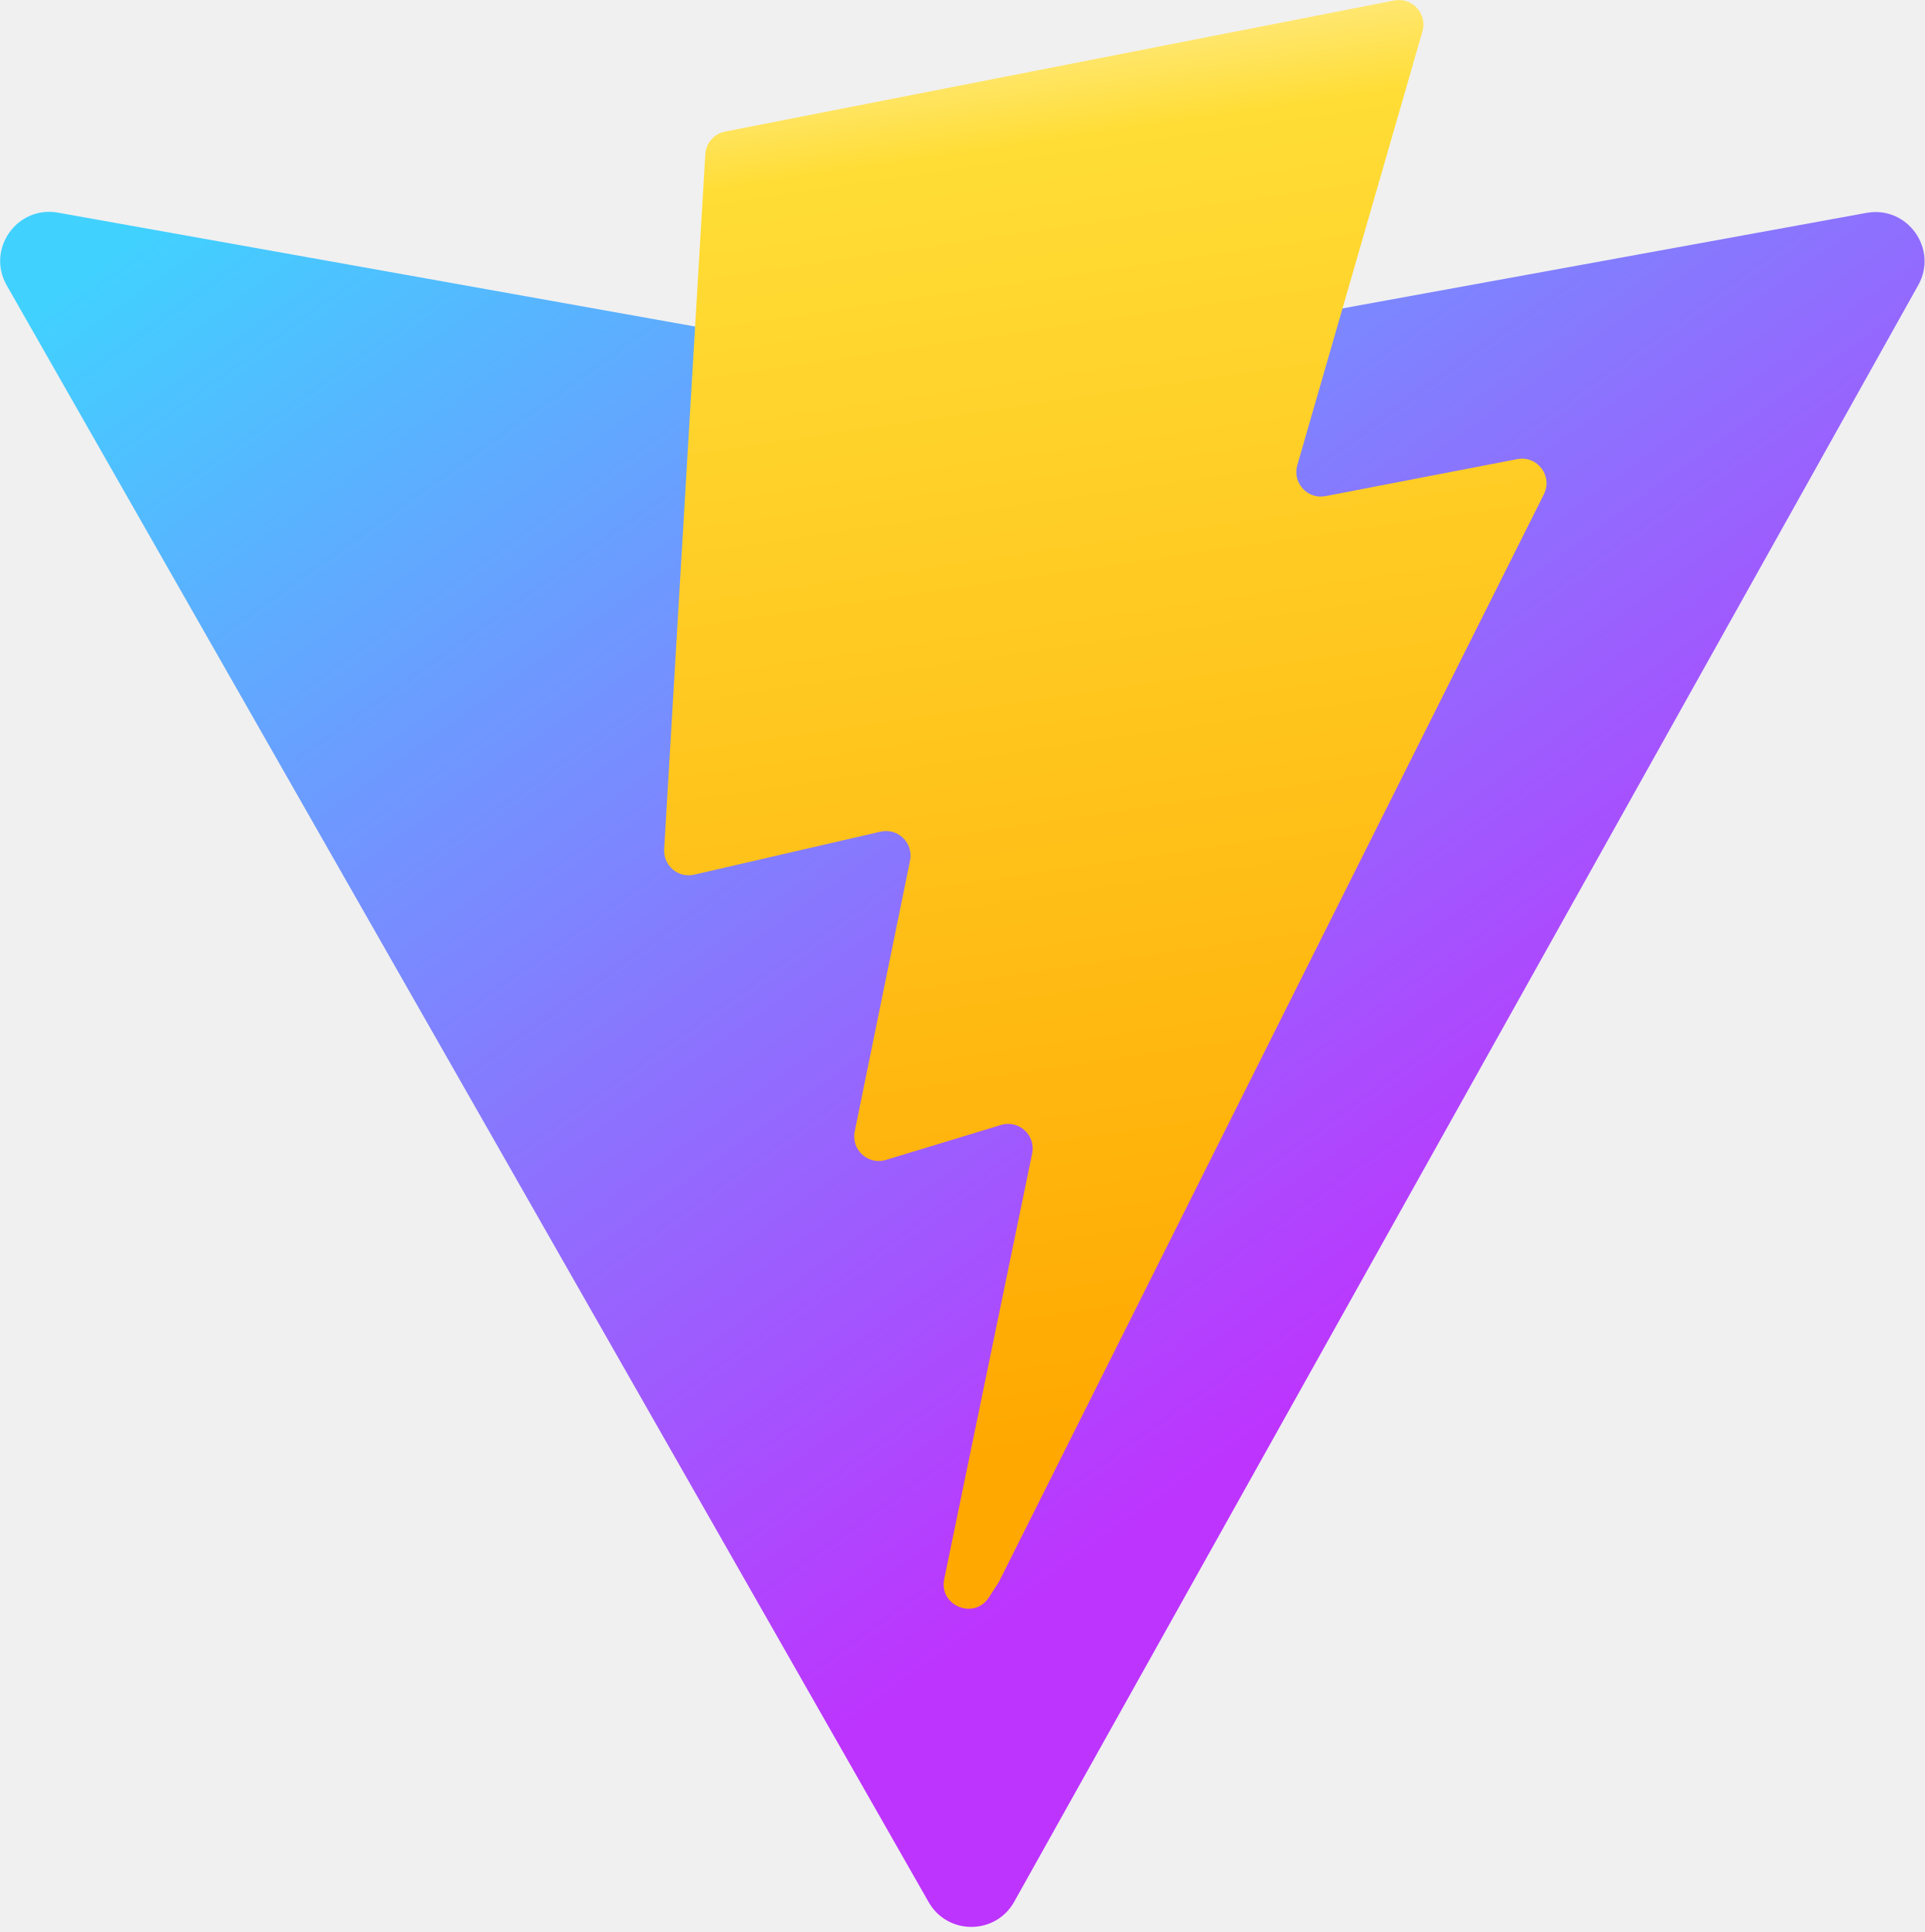
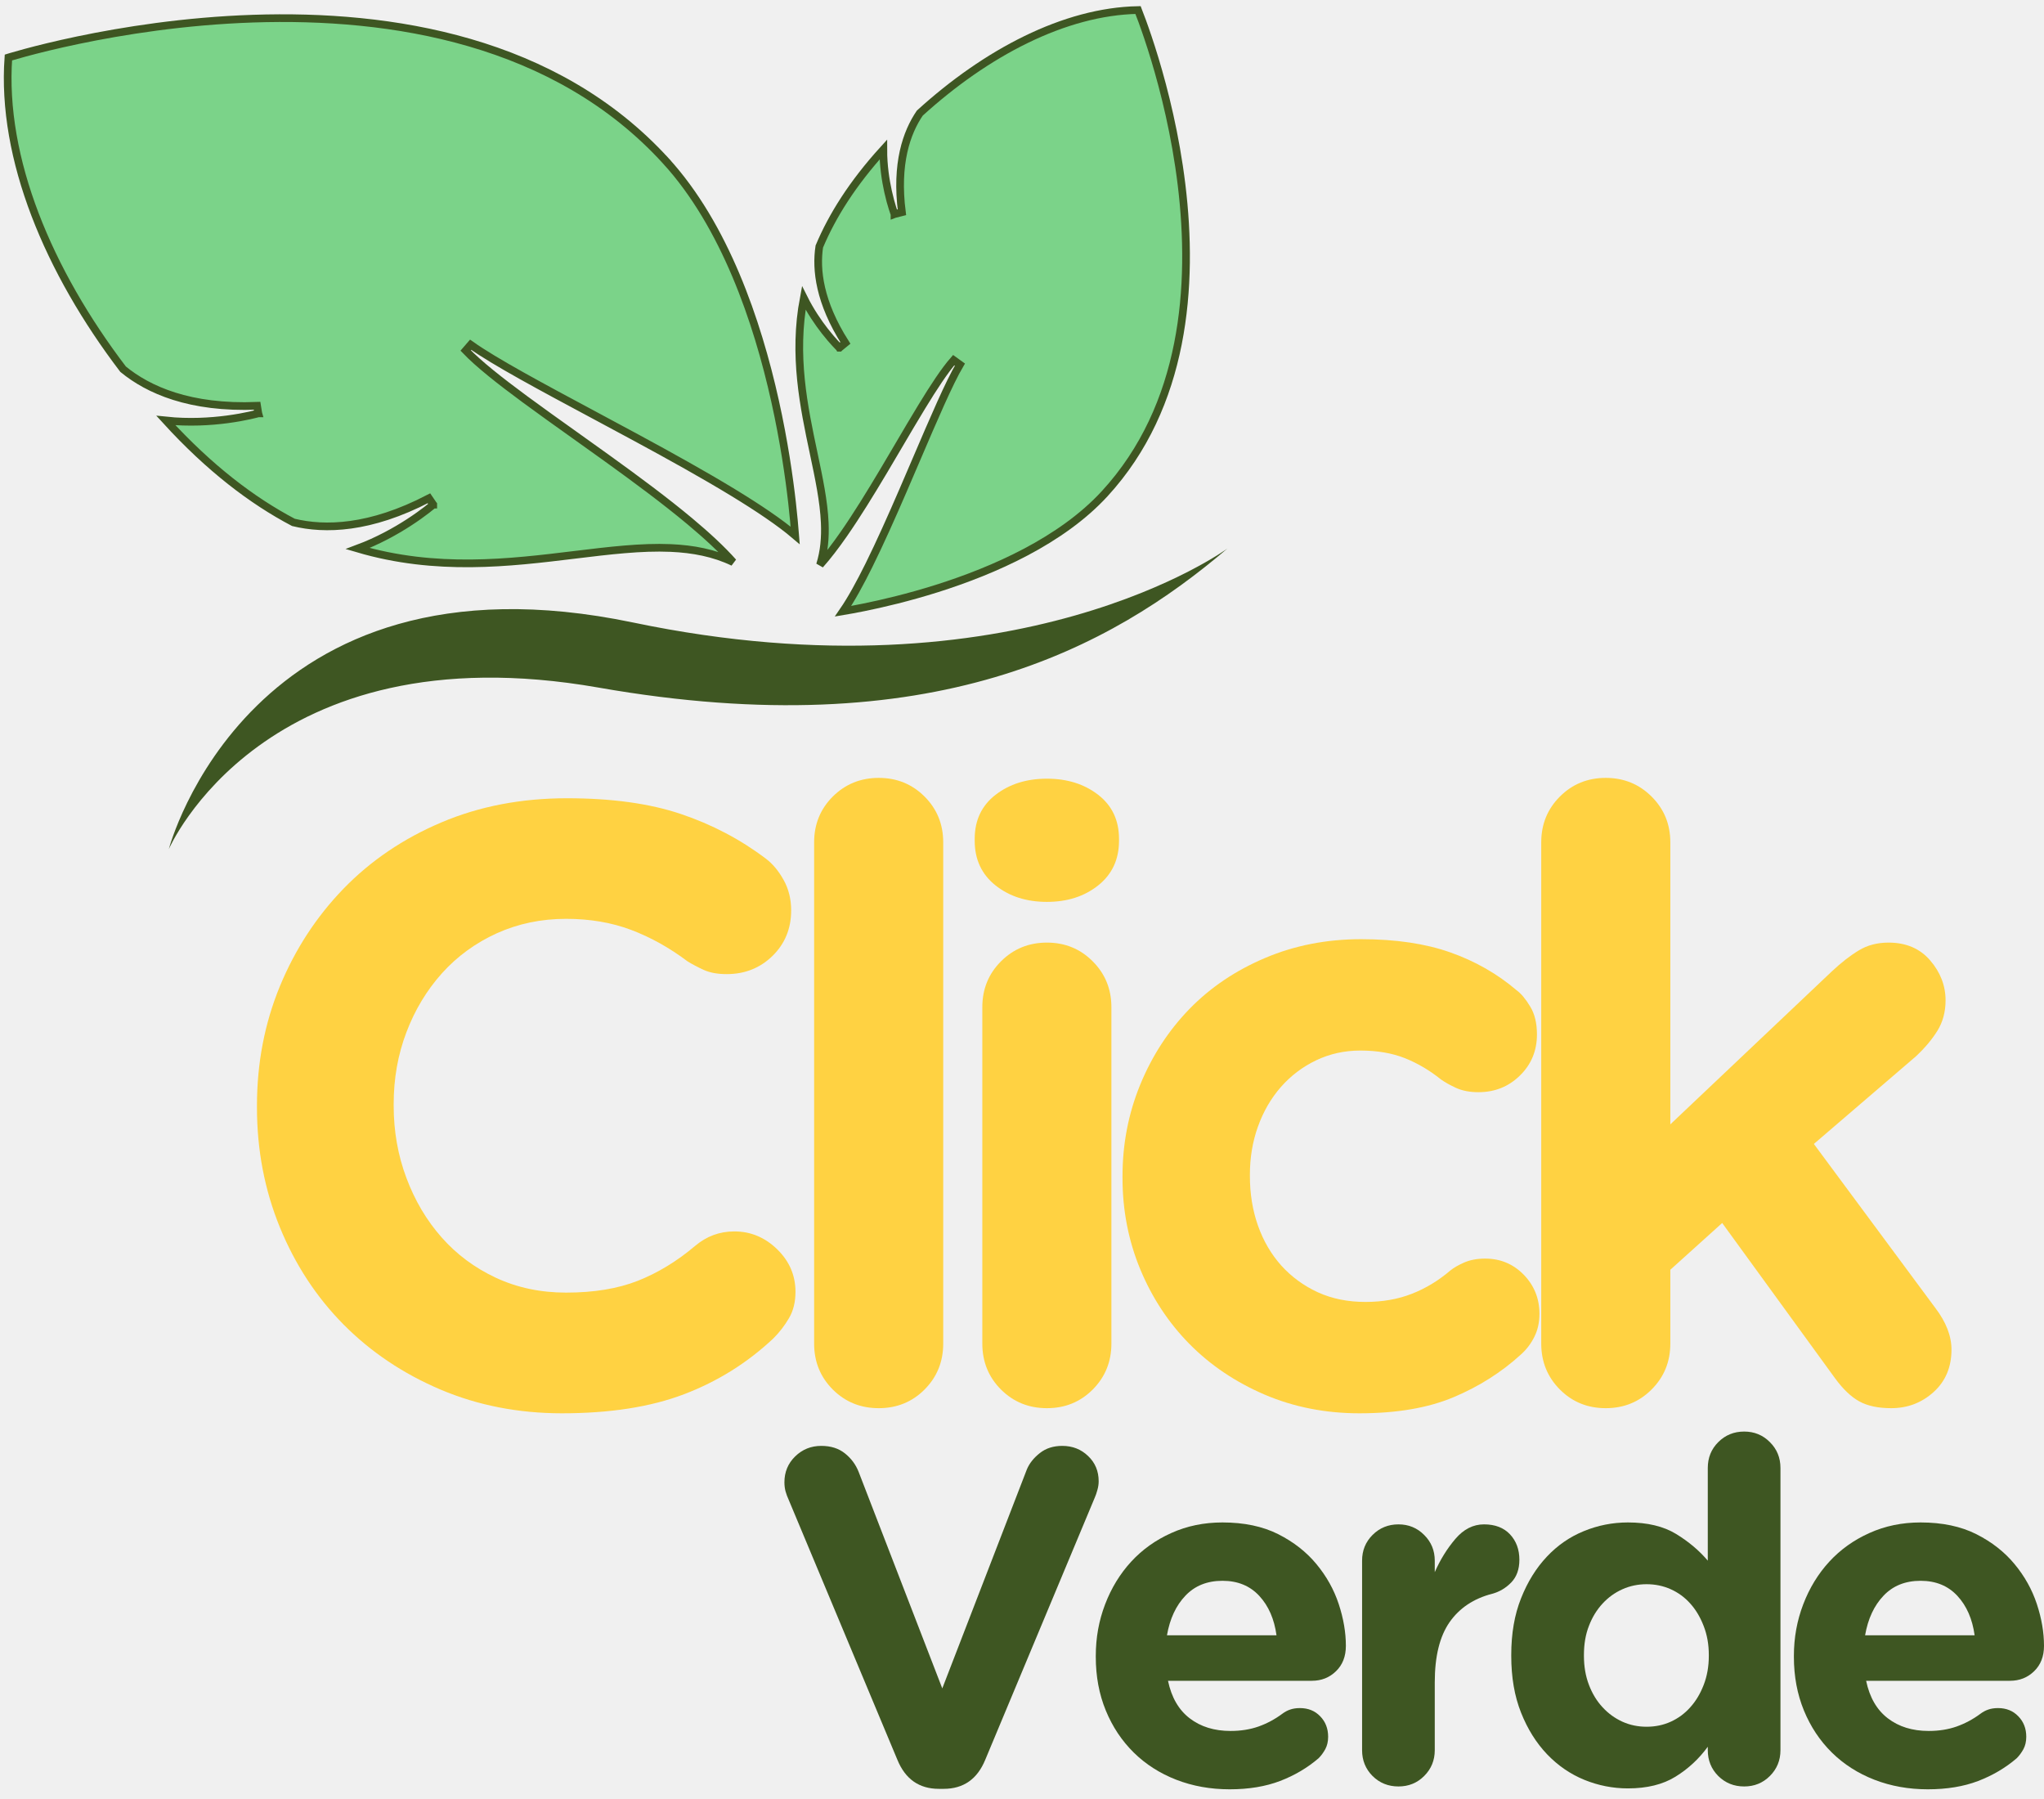
- <svg xmlns="http://www.w3.org/2000/svg" aria-hidden="true" role="img" class="iconify iconify--logos" width="31.88" height="32" preserveAspectRatio="xMidYMid meet" viewBox="0 0 256 257">
-   <defs>
-     <linearGradient id="IconifyId1813088fe1fbc01fb466" x1="-.828%" x2="57.636%" y1="7.652%" y2="78.411%">
-       <stop offset="0%" stop-color="#41D1FF" />
-       <stop offset="100%" stop-color="#BD34FE" />
-     </linearGradient>
-     <linearGradient id="IconifyId1813088fe1fbc01fb467" x1="43.376%" x2="50.316%" y1="2.242%" y2="89.03%">
-       <stop offset="0%" stop-color="#FFEA83" />
-       <stop offset="8.333%" stop-color="#FFDD35" />
-       <stop offset="100%" stop-color="#FFA800" />
-     </linearGradient>
-   </defs>
-   <path fill="url(#IconifyId1813088fe1fbc01fb466)" d="M255.153 37.938L134.897 252.976c-2.483 4.44-8.862 4.466-11.382.048L.875 37.958c-2.746-4.814 1.371-10.646 6.827-9.67l120.385 21.517a6.537 6.537 0 0 0 2.322-.004l117.867-21.483c5.438-.991 9.574 4.796 6.877 9.62Z" />
-   <path fill="url(#IconifyId1813088fe1fbc01fb467)" d="M185.432.063L96.44 17.501a3.268 3.268 0 0 0-2.634 3.014l-5.474 92.456a3.268 3.268 0 0 0 3.997 3.378l24.777-5.718c2.318-.535 4.413 1.507 3.936 3.838l-7.361 36.047c-.495 2.426 1.782 4.5 4.151 3.78l15.304-4.649c2.372-.72 4.652 1.36 4.15 3.788l-11.698 56.621c-.732 3.542 3.979 5.473 5.943 2.437l1.313-2.028l72.516-144.72c1.215-2.423-.88-5.186-3.54-4.672l-25.505 4.922c-2.396.462-4.435-1.77-3.759-4.114l16.646-57.705c.677-2.35-1.37-4.583-3.769-4.113Z" />
+ <svg xmlns="http://www.w3.org/2000/svg" width="133" height="117" viewBox="0 0 133 117" fill="none">
+   <mask id="mask0_40_5862" style="mask-type:luminance" maskUnits="userSpaceOnUse" x="0" y="0" width="53" height="38">
+     <path d="M0 0.474H52.099V37.89H0V0.474Z" fill="white" />
+   </mask>
+   <g mask="url(#mask0_40_5862)">
+     <mask id="mask1_40_5862" style="mask-type:luminance" maskUnits="userSpaceOnUse" x="-3" y="-17" width="91" height="78">
+       <path d="M-2.261 1.978L73.69 -16.423L87.825 41.922L11.874 60.321L-2.261 1.978Z" fill="white" />
+     </mask>
+     <g mask="url(#mask1_40_5862)">
+       <mask id="mask2_40_5862" style="mask-type:luminance" maskUnits="userSpaceOnUse" x="-3" y="-17" width="91" height="78">
+         <path d="M73.738 -16.435L-2.213 1.965L11.922 60.31L87.873 41.909L73.738 -16.435Z" fill="white" />
+       </mask>
+       <g mask="url(#mask2_40_5862)">
+         <path d="M16.807 26.891L16.728 26.401C12.344 26.579 9.645 25.36 8.009 24.019C3.158 17.649 0.074 10.323 0.547 3.741C0.592 3.727 0.645 3.711 0.707 3.693C0.919 3.63 1.232 3.54 1.637 3.431C2.445 3.213 3.617 2.919 5.07 2.615C7.975 2.008 11.999 1.363 16.473 1.213C25.43 0.912 36.135 2.596 43.317 10.459L43.502 10.29L43.317 10.459C47.159 14.665 49.279 20.895 50.435 26.104C51.013 28.703 51.349 31.038 51.54 32.723C51.635 33.566 51.695 34.245 51.73 34.714C51.733 34.755 51.736 34.794 51.739 34.832C50.745 33.986 49.333 33.038 47.708 32.048C45.809 30.891 43.602 29.668 41.398 28.475C40.473 27.975 39.55 27.48 38.65 26.998C35.245 25.175 32.175 23.53 30.627 22.429L30.302 22.805C31.145 23.684 32.523 24.771 34.148 25.969C35.163 26.717 36.283 27.515 37.438 28.338C38.134 28.834 38.842 29.339 39.549 29.848C41.43 31.203 43.299 32.588 44.888 33.915C46.002 34.846 46.971 35.742 47.708 36.573C46.461 35.974 45.099 35.716 43.645 35.652C41.73 35.569 39.635 35.824 37.413 36.094L37.404 36.095C33.147 36.614 28.383 37.194 23.272 35.687C24.602 35.19 25.746 34.547 26.593 33.999C27.093 33.676 27.49 33.385 27.764 33.174C27.901 33.069 28.006 32.983 28.078 32.924C28.114 32.894 28.142 32.871 28.161 32.855L28.182 32.836L28.188 32.831L28.189 32.83L28.19 32.83L28.19 32.829C28.19 32.829 28.19 32.829 28.025 32.641L28.19 32.829L27.91 32.419C24.071 34.415 21.138 34.484 19.093 33.986C16.401 32.57 13.627 30.458 10.794 27.357C12.3 27.515 13.705 27.425 14.775 27.284C15.39 27.203 15.896 27.106 16.249 27.028C16.425 26.989 16.564 26.955 16.659 26.931C16.706 26.919 16.743 26.909 16.768 26.902L16.797 26.894L16.804 26.892L16.806 26.891L16.807 26.891L16.807 26.891C16.807 26.891 16.807 26.891 16.738 26.651L16.807 26.891Z" fill="#7BD389" stroke="#3E5622" stroke-width="0.5" />
+       </g>
+     </g>
+   </g>
+   <mask id="mask3_40_5862" style="mask-type:luminance" maskUnits="userSpaceOnUse" x="51" y="0" width="27" height="41">
+     <path d="M51.875 0.25H77.425V40.008H51.875V0.25Z" fill="white" stroke="white" stroke-width="0.5" />
+   </mask>
+   <g mask="url(#mask3_40_5862)">
+     <mask id="mask4_40_5862" style="mask-type:luminance" maskUnits="userSpaceOnUse" x="-3" y="-17" width="91" height="78">
+       <path d="M12.058 60.019L-1.959 2.162L73.506 -16.122L87.523 41.738L12.058 60.019Z" fill="white" stroke="white" stroke-width="0.5" />
+     </mask>
+     <g mask="url(#mask4_40_5862)">
+       <mask id="mask5_40_5862" style="mask-type:luminance" maskUnits="userSpaceOnUse" x="-3" y="-17" width="91" height="78">
+         <path d="M-1.911 2.149L73.554 -16.133L87.571 41.724L12.106 60.008L-1.911 2.149Z" fill="white" stroke="white" stroke-width="0.5" />
+       </mask>
+       <g mask="url(#mask5_40_5862)">
+         <path d="M58.438 13.839L58.204 13.929L58.685 13.807C58.279 10.645 58.989 8.62 59.85 7.358C64.158 3.438 69.262 0.744 74.048 0.653C74.056 0.675 74.065 0.698 74.075 0.724C74.134 0.874 74.22 1.095 74.325 1.382C74.535 1.956 74.823 2.79 75.137 3.827C75.764 5.902 76.489 8.788 76.883 12.032C77.672 18.531 77.127 26.41 71.878 32.121L71.878 32.121C69.071 35.175 64.682 37.112 60.965 38.287C59.111 38.872 57.434 39.265 56.221 39.511C55.656 39.626 55.192 39.709 54.857 39.765C55.388 38.993 55.958 37.952 56.542 36.773C57.264 35.314 58.015 33.627 58.743 31.945C59.047 31.243 59.347 30.543 59.639 29.86C60.753 27.259 61.755 24.916 62.459 23.721L62.055 23.43C61.464 24.105 60.758 25.182 59.989 26.442C59.508 27.23 58.997 28.098 58.471 28.993C58.154 29.53 57.832 30.078 57.508 30.624C56.641 32.08 55.752 33.528 54.888 34.768C54.36 35.526 53.846 36.199 53.356 36.747C53.63 35.88 53.707 34.965 53.665 34.01C53.603 32.602 53.283 31.087 52.944 29.487L52.944 29.485C52.305 26.468 51.594 23.111 52.3 19.384C52.731 20.248 53.235 20.981 53.661 21.528C53.929 21.873 54.168 22.145 54.34 22.332C54.426 22.426 54.496 22.498 54.544 22.547C54.569 22.572 54.587 22.591 54.601 22.604L54.616 22.618L54.62 22.622L54.621 22.624L54.622 22.624L54.622 22.624C54.622 22.624 54.622 22.624 54.795 22.444L54.622 22.624L55.006 22.309C53.318 19.657 53.083 17.545 53.311 16.04C54.151 14.039 55.472 11.936 57.476 9.73C57.475 10.775 57.624 11.731 57.786 12.464C57.884 12.909 57.988 13.273 58.068 13.527C58.108 13.654 58.141 13.753 58.165 13.821C58.177 13.855 58.187 13.882 58.193 13.9L58.201 13.921L58.203 13.926L58.204 13.928L58.204 13.928L58.204 13.929C58.204 13.929 58.204 13.929 58.438 13.839Z" fill="#7BD389" stroke="#3E5622" stroke-width="0.5" />
+       </g>
+     </g>
+   </g>
+   <mask id="mask6_40_5862" style="mask-type:luminance" maskUnits="userSpaceOnUse" x="10" y="35" width="71" height="21">
+     <path d="M10.893 35.522H80.043V55.414H10.893V35.522Z" fill="white" />
+   </mask>
+   <g mask="url(#mask6_40_5862)">
+     <mask id="mask7_40_5862" style="mask-type:luminance" maskUnits="userSpaceOnUse" x="-3" y="-17" width="91" height="78">
+       <path d="M-2.261 1.978L73.69 -16.423L87.825 41.922L11.874 60.321L-2.261 1.978Z" fill="white" />
+     </mask>
+     <g mask="url(#mask7_40_5862)">
+       <mask id="mask8_40_5862" style="mask-type:luminance" maskUnits="userSpaceOnUse" x="-3" y="-17" width="91" height="78">
+         <path d="M73.738 -16.435L-2.213 1.965L11.922 60.31L87.873 41.909L73.738 -16.435Z" fill="white" />
+       </mask>
+       <g mask="url(#mask8_40_5862)">
+         <path d="M79.864 35.687C79.864 35.687 66.21 45.727 41.202 40.501C16.196 35.274 10.986 55.24 10.986 55.24C10.986 55.24 17.165 40.911 38.95 44.734C60.735 48.556 72.315 42.119 79.864 35.687Z" fill="#3E5622" />
+       </g>
+     </g>
+   </g>
+   <path d="M36.894 51.933C39.804 51.933 42.27 52.273 44.294 52.954C46.322 53.635 48.165 54.603 49.822 55.855C50.267 56.187 50.653 56.647 50.984 57.239C51.314 57.828 51.48 58.49 51.48 59.23C51.48 60.41 51.075 61.396 50.267 62.19C49.456 62.98 48.463 63.374 47.284 63.374C46.692 63.374 46.193 63.283 45.789 63.1C45.384 62.913 45.034 62.728 44.738 62.545C43.558 61.657 42.333 60.975 41.06 60.495C39.791 60.018 38.383 59.778 36.835 59.778C35.216 59.778 33.714 60.092 32.328 60.717C30.946 61.345 29.756 62.211 28.761 63.315C27.769 64.421 26.996 65.702 26.445 67.156C25.891 68.612 25.616 70.168 25.616 71.826V71.936C25.616 73.594 25.891 75.161 26.445 76.636C26.996 78.112 27.762 79.402 28.739 80.506C29.715 81.613 30.894 82.488 32.276 83.133C33.656 83.775 35.177 84.095 36.835 84.095C38.64 84.095 40.196 83.84 41.504 83.326C42.811 82.808 44.054 82.051 45.234 81.054C45.974 80.428 46.822 80.114 47.78 80.114C48.846 80.114 49.774 80.502 50.57 81.276C51.364 82.051 51.761 82.974 51.761 84.044C51.761 84.706 51.621 85.276 51.34 85.753C51.062 86.232 50.722 86.674 50.318 87.078C48.626 88.667 46.692 89.875 44.516 90.704C42.344 91.533 39.693 91.947 36.561 91.947C33.723 91.947 31.088 91.431 28.657 90.401C26.224 89.365 24.123 87.955 22.352 86.168C20.585 84.382 19.203 82.273 18.208 79.84C17.216 77.409 16.72 74.812 16.72 72.047V71.936C16.72 69.174 17.216 66.586 18.208 64.173C19.203 61.761 20.585 59.642 22.352 57.816C24.123 55.992 26.241 54.557 28.709 53.509C31.181 52.459 33.908 51.933 36.894 51.933Z" fill="#FFD242" />
+   <path d="M52.974 54.804C52.974 53.626 53.378 52.632 54.188 51.822C55.002 51.014 55.998 50.608 57.178 50.608C58.356 50.608 59.35 51.014 60.16 51.822C60.969 52.632 61.374 53.626 61.374 54.804V87.411C61.374 88.591 60.969 89.587 60.16 90.4C59.35 91.211 58.356 91.614 57.178 91.614C55.998 91.614 55.002 91.211 54.188 90.4C53.378 89.587 52.974 88.591 52.974 87.411V54.804Z" fill="#FFD242" />
+   <path d="M68.121 61.324C69.299 61.324 70.293 61.731 71.103 62.545C71.912 63.356 72.317 64.349 72.317 65.528V87.411C72.317 88.591 71.912 89.586 71.103 90.4C70.293 91.211 69.299 91.614 68.121 91.614C66.941 91.614 65.945 91.211 65.131 90.4C64.321 89.586 63.918 88.591 63.918 87.411V65.528C63.918 64.349 64.321 63.356 65.131 62.545C65.945 61.731 66.941 61.324 68.121 61.324ZM68.121 50.66C69.448 50.66 70.559 51.012 71.459 51.711C72.362 52.412 72.813 53.369 72.813 54.582V54.693C72.813 55.913 72.362 56.882 71.459 57.602C70.559 58.318 69.448 58.675 68.121 58.675C66.793 58.675 65.679 58.318 64.776 57.602C63.873 56.882 63.422 55.913 63.422 54.693V54.582C63.422 53.369 63.873 52.412 64.776 51.711C65.679 51.012 66.793 50.66 68.121 50.66Z" fill="#FFD242" />
+   <path d="M88.566 61.102C90.816 61.102 92.749 61.389 94.368 61.961C95.991 62.534 97.428 63.355 98.683 64.425C98.979 64.643 99.271 64.993 99.563 65.476C99.859 65.955 100.007 66.562 100.007 67.296C100.007 68.362 99.637 69.255 98.897 69.975C98.161 70.697 97.262 71.056 96.196 71.056C95.643 71.056 95.162 70.965 94.753 70.782C94.348 70.595 94.017 70.41 93.761 70.227C93.025 69.635 92.244 69.174 91.415 68.843C90.587 68.514 89.619 68.347 88.514 68.347C87.482 68.347 86.524 68.56 85.636 68.984C84.751 69.409 83.987 69.988 83.342 70.723C82.7 71.459 82.204 72.314 81.854 73.291C81.503 74.267 81.329 75.309 81.329 76.414V76.525C81.329 77.67 81.503 78.741 81.854 79.736C82.204 80.728 82.709 81.594 83.371 82.334C84.037 83.07 84.829 83.649 85.747 84.073C86.668 84.493 87.702 84.702 88.847 84.702C89.952 84.702 90.953 84.528 91.852 84.177C92.755 83.827 93.593 83.322 94.368 82.659C94.59 82.478 94.894 82.302 95.278 82.134C95.667 81.968 96.118 81.882 96.633 81.882C97.628 81.882 98.468 82.234 99.149 82.933C99.83 83.635 100.17 84.484 100.17 85.479C100.17 86.032 100.059 86.53 99.837 86.974C99.619 87.414 99.326 87.799 98.957 88.128C97.702 89.274 96.248 90.197 94.59 90.896C92.933 91.596 90.886 91.947 88.455 91.947C86.244 91.947 84.189 91.542 82.291 90.733C80.396 89.919 78.764 88.822 77.399 87.44C76.037 86.06 74.968 84.439 74.195 82.578C73.425 80.719 73.04 78.737 73.04 76.636V76.525C73.04 74.423 73.425 72.436 74.195 70.56C74.968 68.68 76.037 67.041 77.399 65.638C78.764 64.238 80.405 63.133 82.32 62.323C84.239 61.509 86.32 61.102 88.566 61.102Z" fill="#FFD242" />
+   <path d="M100.286 54.804C100.286 53.626 100.69 52.632 101.5 51.822C102.309 51.014 103.302 50.608 104.482 50.608C105.661 50.608 106.654 51.014 107.465 51.822C108.279 52.632 108.686 53.626 108.686 54.804V73.15L119.187 63.204C119.812 62.617 120.403 62.159 120.956 61.828C121.507 61.493 122.151 61.324 122.887 61.324C124.031 61.324 124.934 61.713 125.596 62.486C126.262 63.261 126.595 64.127 126.595 65.084C126.595 65.824 126.419 66.481 126.069 67.052C125.718 67.62 125.248 68.181 124.656 68.732L118.025 74.423L125.929 85.094C126.628 86.012 126.98 86.915 126.98 87.803C126.98 88.943 126.591 89.864 125.818 90.563C125.043 91.264 124.123 91.614 123.058 91.614C122.208 91.614 121.515 91.466 120.978 91.17C120.445 90.874 119.922 90.376 119.409 89.675L112.06 79.566L108.686 82.608V87.411C108.686 88.591 108.279 89.587 107.465 90.4C106.654 91.211 105.661 91.614 104.482 91.614C103.302 91.614 102.309 91.211 101.5 90.4C100.69 89.587 100.286 88.591 100.286 87.411V54.804Z" fill="#FFD242" />
+   <path d="M53.439 94.067C54.061 94.067 54.573 94.23 54.978 94.555C55.382 94.877 55.678 95.273 55.866 95.747L61.313 109.845L66.819 95.591C66.985 95.197 67.267 94.844 67.663 94.533C68.057 94.222 68.543 94.067 69.121 94.067C69.787 94.067 70.345 94.287 70.8 94.725C71.259 95.16 71.489 95.708 71.489 96.368C71.489 96.557 71.461 96.744 71.407 96.931C71.357 97.12 71.3 97.284 71.237 97.427L64.11 114.485C63.592 115.748 62.69 116.379 61.402 116.379H61.091C59.807 116.379 58.908 115.748 58.39 114.485L51.322 97.582C51.237 97.401 51.169 97.216 51.115 97.027C51.065 96.84 51.041 96.642 51.041 96.435C51.041 95.769 51.273 95.21 51.737 94.755C52.205 94.296 52.773 94.067 53.439 94.067Z" fill="#3E5622" />
+   <path d="M71.301 107.729C71.301 106.55 71.502 105.433 71.907 104.376C72.311 103.316 72.877 102.391 73.602 101.601C74.327 100.813 75.197 100.191 76.215 99.736C77.23 99.277 78.34 99.048 79.545 99.048C80.954 99.048 82.164 99.303 83.171 99.81C84.177 100.319 85.006 100.968 85.657 101.756C86.312 102.546 86.797 103.412 87.108 104.354C87.419 105.298 87.574 106.204 87.574 107.077C87.574 107.764 87.359 108.313 86.93 108.728C86.505 109.142 85.983 109.349 85.361 109.349H76C76.226 110.43 76.697 111.244 77.413 111.791C78.127 112.339 79.014 112.613 80.07 112.613C80.736 112.613 81.343 112.517 81.891 112.324C82.442 112.128 82.958 111.851 83.437 111.495C83.6 111.373 83.77 111.281 83.948 111.222C84.126 111.159 84.337 111.125 84.584 111.125C85.121 111.125 85.561 111.303 85.902 111.658C86.246 112.01 86.42 112.454 86.42 112.99C86.42 113.301 86.357 113.571 86.235 113.797C86.111 114.024 85.965 114.222 85.798 114.389C85.073 115.011 84.237 115.505 83.289 115.869C82.346 116.228 81.254 116.409 80.011 116.409C78.768 116.409 77.609 116.202 76.54 115.788C75.474 115.373 74.551 114.785 73.772 114.019C72.992 113.249 72.385 112.337 71.952 111.281C71.517 110.221 71.301 109.059 71.301 107.795V107.729ZM75.933 106.389H83.06C82.916 105.335 82.544 104.48 81.942 103.829C81.339 103.174 80.54 102.844 79.545 102.844C78.547 102.844 77.743 103.168 77.132 103.814C76.52 104.456 76.12 105.314 75.933 106.389Z" fill="#3E5622" />
+   <path d="M88.629 113.863V101.534C88.629 100.874 88.854 100.317 89.309 99.862C89.768 99.403 90.331 99.173 90.997 99.173C91.657 99.173 92.214 99.403 92.669 99.862C93.128 100.317 93.358 100.874 93.358 101.534V102.282C93.713 101.473 94.159 100.753 94.697 100.121C95.234 99.49 95.855 99.173 96.562 99.173C97.287 99.173 97.852 99.392 98.257 99.825C98.66 100.259 98.864 100.809 98.864 101.475C98.864 102.097 98.686 102.59 98.331 102.955C97.979 103.316 97.568 103.56 97.095 103.688C95.89 103.998 94.965 104.616 94.32 105.538C93.678 106.461 93.358 107.763 93.358 109.445V113.863C93.358 114.526 93.128 115.084 92.669 115.543C92.214 115.998 91.657 116.224 90.997 116.224C90.331 116.224 89.768 115.998 89.309 115.543C88.854 115.084 88.629 114.526 88.629 113.863Z" fill="#3E5622" />
+   <path d="M98.335 107.669C98.335 106.278 98.546 105.049 98.972 103.984C99.395 102.914 99.956 102.012 100.651 101.275C101.347 100.535 102.15 99.98 103.064 99.61C103.976 99.236 104.931 99.048 105.928 99.048C107.195 99.048 108.239 99.297 109.058 99.795C109.876 100.295 110.564 100.874 111.123 101.534V95.503C111.123 94.837 111.349 94.278 111.804 93.823C112.263 93.364 112.825 93.135 113.491 93.135C114.152 93.135 114.709 93.364 115.164 93.823C115.622 94.278 115.852 94.837 115.852 95.503V113.863C115.852 114.526 115.622 115.084 115.164 115.543C114.709 115.998 114.152 116.224 113.491 116.224C112.825 116.224 112.263 115.998 111.804 115.543C111.349 115.084 111.123 114.526 111.123 113.863V113.641C110.546 114.431 109.845 115.081 109.021 115.588C108.202 116.095 107.171 116.35 105.928 116.35C104.951 116.35 104.006 116.165 103.094 115.795C102.18 115.421 101.371 114.866 100.666 114.13C99.96 113.39 99.395 112.487 98.972 111.421C98.546 110.352 98.335 109.12 98.335 107.728V107.669ZM103.064 107.669V107.728C103.064 108.415 103.171 109.044 103.39 109.616C103.606 110.184 103.902 110.67 104.278 111.073C104.651 111.479 105.084 111.791 105.573 112.013C106.061 112.232 106.583 112.339 107.142 112.339C107.704 112.339 108.226 112.232 108.71 112.013C109.199 111.791 109.623 111.479 109.983 111.073C110.348 110.67 110.638 110.184 110.857 109.616C111.079 109.044 111.19 108.415 111.19 107.728V107.669C111.19 106.985 111.079 106.357 110.857 105.79C110.638 105.218 110.348 104.729 109.983 104.324C109.623 103.921 109.199 103.61 108.71 103.392C108.226 103.175 107.704 103.066 107.142 103.066C106.583 103.066 106.061 103.175 105.573 103.392C105.084 103.61 104.651 103.921 104.278 104.324C103.902 104.729 103.606 105.212 103.39 105.775C103.171 106.333 103.064 106.964 103.064 107.669Z" fill="#3E5622" />
+   <path d="M116.726 107.729C116.726 106.55 116.928 105.433 117.333 104.376C117.737 103.316 118.303 102.391 119.028 101.601C119.753 100.813 120.623 100.191 121.64 99.736C122.656 99.277 123.766 99.048 124.971 99.048C126.38 99.048 127.59 99.303 128.597 99.81C129.603 100.319 130.432 100.968 131.083 101.756C131.738 102.546 132.223 103.412 132.534 104.354C132.845 105.298 133 106.204 133 107.077C133 107.764 132.785 108.313 132.356 108.728C131.931 109.142 131.409 109.349 130.787 109.349H121.426C121.651 110.43 122.123 111.244 122.839 111.791C123.553 112.339 124.44 112.613 125.496 112.613C126.162 112.613 126.769 112.517 127.316 112.324C127.868 112.128 128.384 111.851 128.863 111.495C129.026 111.373 129.196 111.281 129.374 111.222C129.551 111.159 129.762 111.125 130.01 111.125C130.547 111.125 130.987 111.303 131.327 111.658C131.672 112.01 131.846 112.454 131.846 112.99C131.846 113.301 131.783 113.571 131.661 113.797C131.537 114.024 131.39 114.222 131.224 114.389C130.499 115.011 129.662 115.505 128.715 115.869C127.772 116.228 126.68 116.409 125.437 116.409C124.193 116.409 123.035 116.202 121.966 115.788C120.9 115.373 119.977 114.785 119.198 114.019C118.417 113.249 117.811 112.337 117.378 111.281C116.943 110.221 116.726 109.059 116.726 107.795V107.729ZM121.359 106.389H128.486C128.341 105.335 127.97 104.48 127.368 103.829C126.765 103.174 125.966 102.844 124.971 102.844C123.973 102.844 123.169 103.168 122.558 103.814C121.946 104.456 121.546 105.314 121.359 106.389Z" fill="#3E5622" />
</svg>
